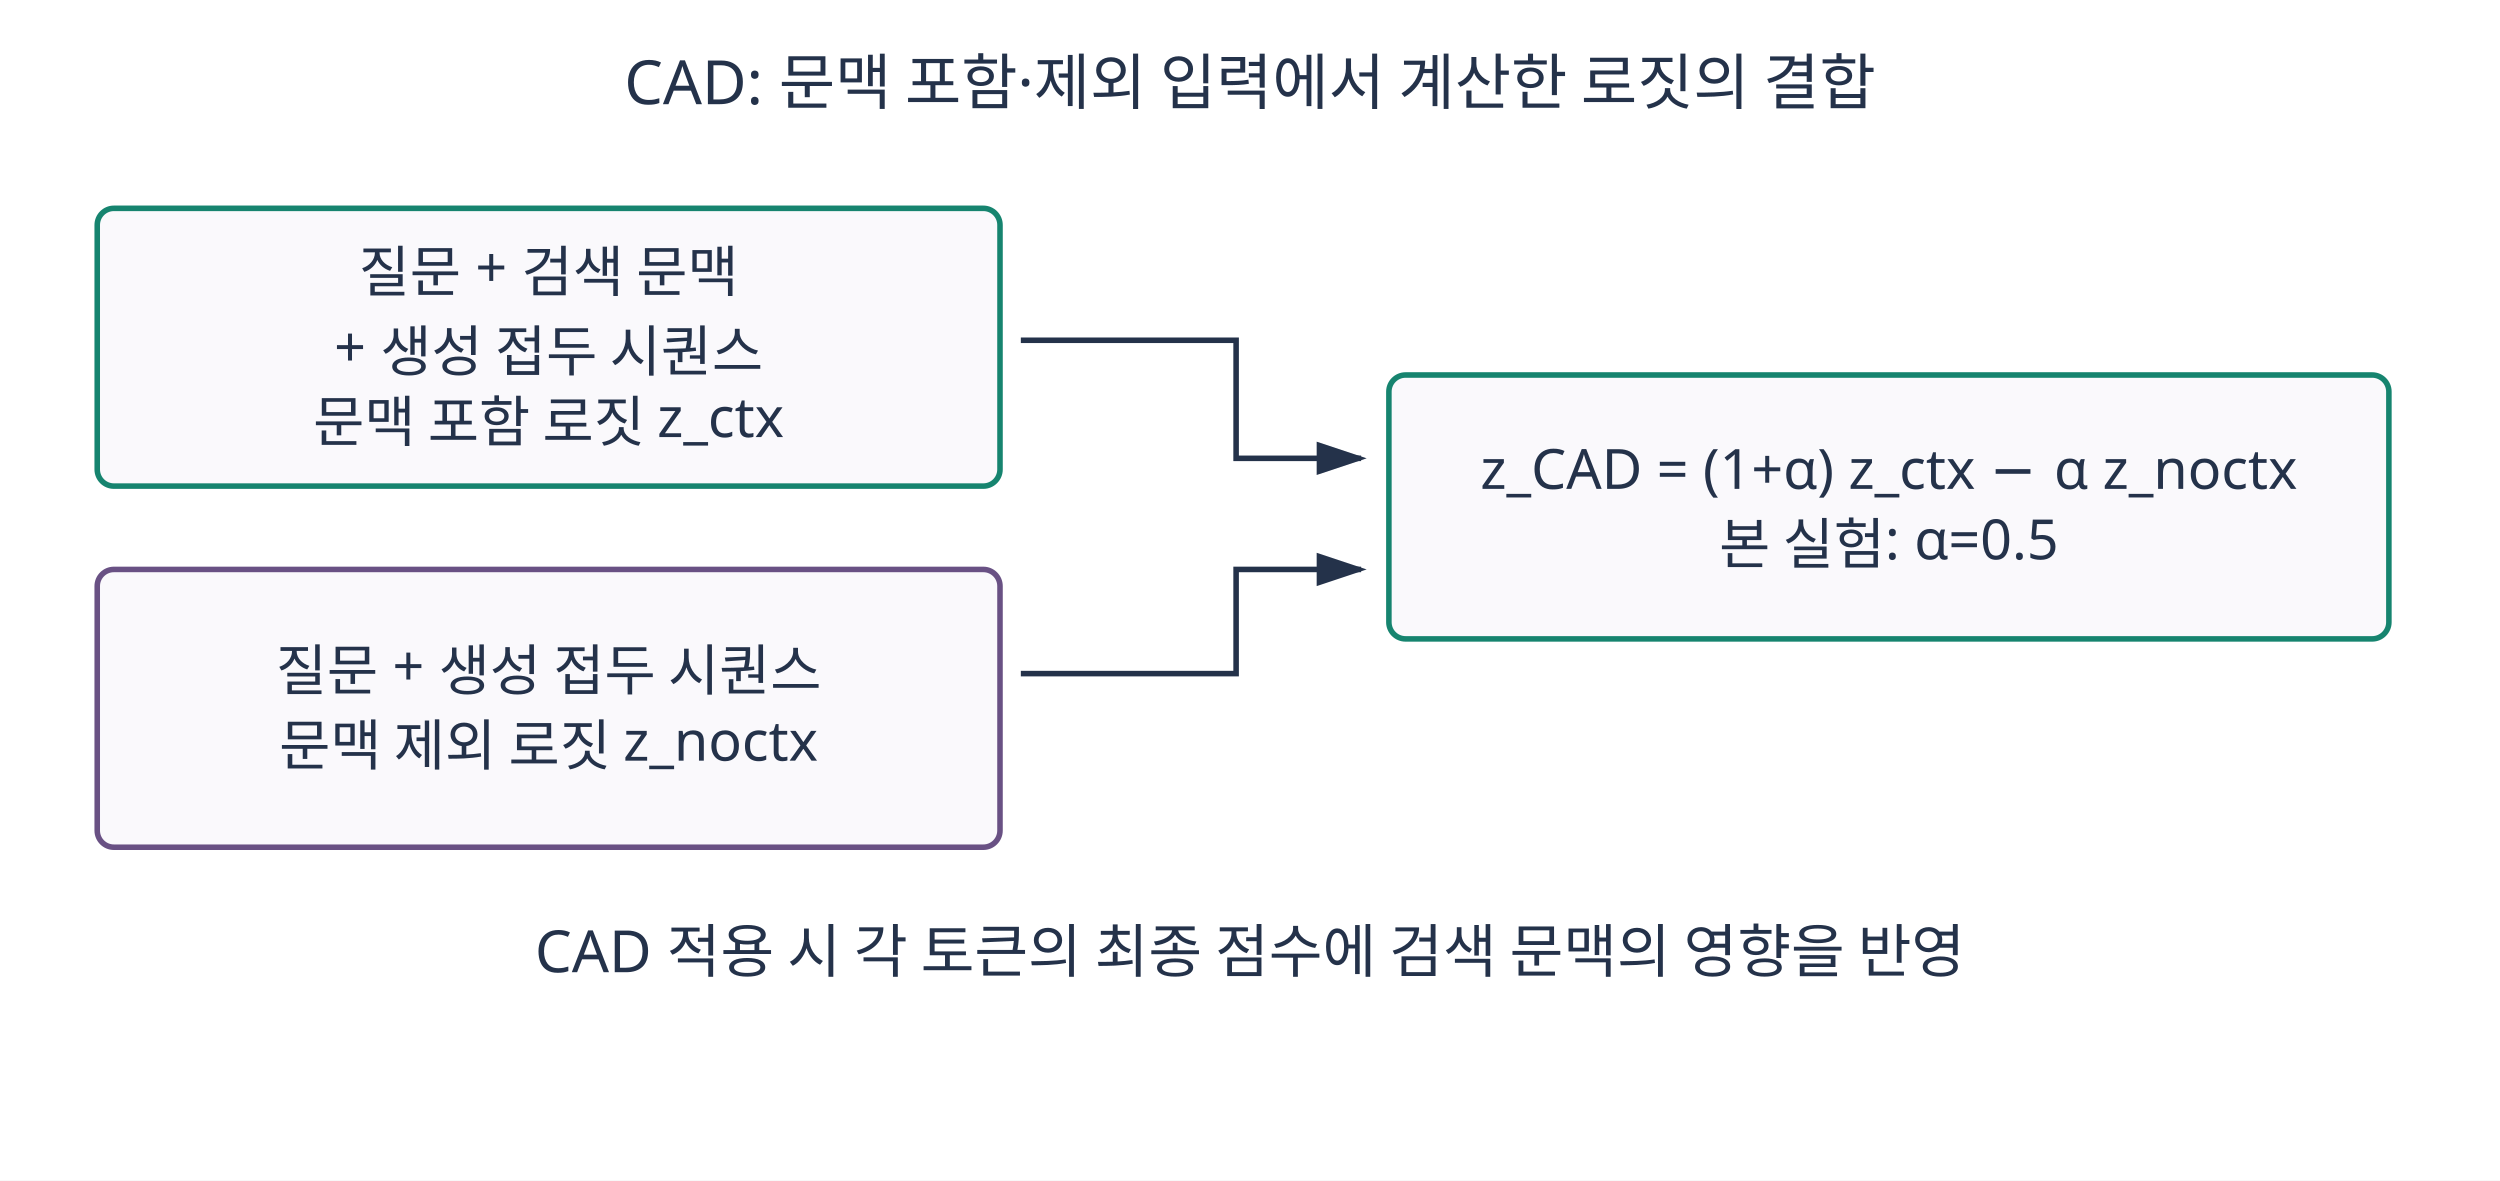
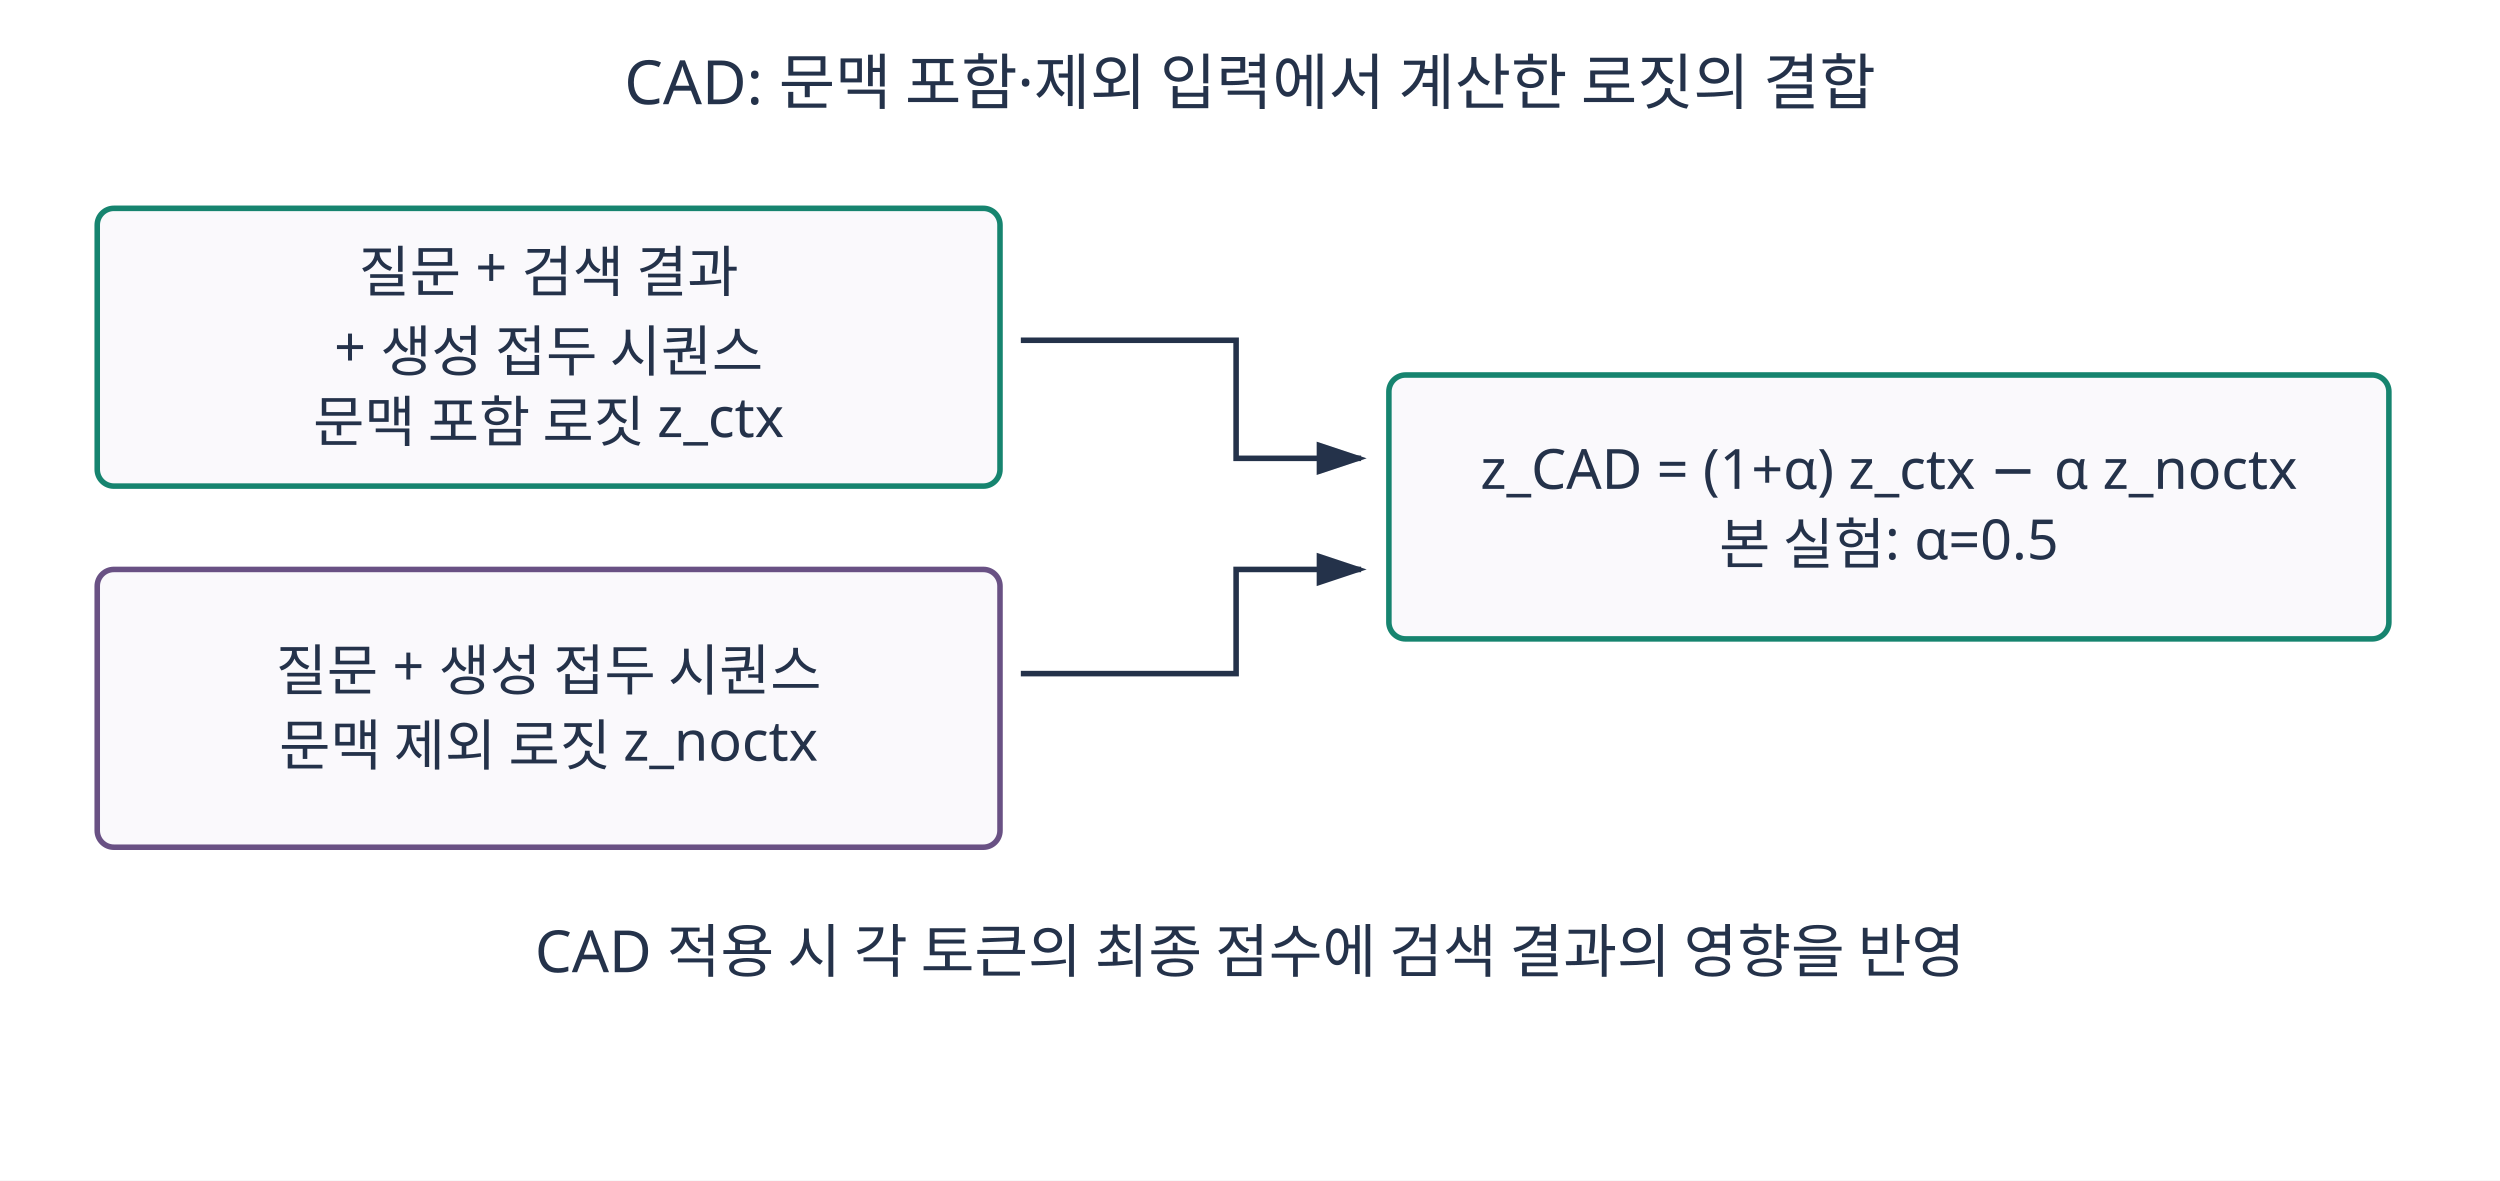
<svg xmlns="http://www.w3.org/2000/svg" width="159mm" height="75.083mm" viewBox="0 0 1800 850">
  <defs>
    <marker id="arrow" markerWidth="10" markerHeight="10" refX="8" refY="3" orient="auto">
      <path d="M0,0 L0,6 L9,3 z" fill="#24324A" />
    </marker>
  </defs>
  <rect width="100%" height="100%" fill="white" />
  <text x="900" y="75.0" font-family="Malgun Gothic" font-size="44" text-anchor="middle" fill="#24324A">CAD: 문맥 포함·제외 입력에서 계산한 로짓의 결합</text>
  <rect x="70" y="150" width="650" height="200" rx="12" fill="#FAF9FC" stroke="#16846F" stroke-width="4" />
-   <text x="395.0" y="210.0" font-family="Malgun Gothic" font-size="40" text-anchor="middle" fill="#24324A">질문 + 검색 문맥</text>
+   <text x="395.0" y="210.0" font-family="Malgun Gothic" font-size="40" text-anchor="middle" fill="#24324A">질문 + 검색 결과</text>
  <text x="395.0" y="264.0" font-family="Malgun Gothic" font-size="40" text-anchor="middle" fill="#24324A">+ 생성 접두 시퀀스</text>
  <text x="395.0" y="318.0" font-family="Malgun Gothic" font-size="40" text-anchor="middle" fill="#24324A">문맥 포함 로짓 z_ctx</text>
  <rect x="70" y="410" width="650" height="200" rx="12" fill="#FAF9FC" stroke="#695184" stroke-width="4" />
  <text x="395.0" y="497.0" font-family="Malgun Gothic" font-size="40" text-anchor="middle" fill="#24324A">질문 + 생성 접두 시퀀스</text>
  <text x="395.0" y="551.0" font-family="Malgun Gothic" font-size="40" text-anchor="middle" fill="#24324A">문맥 제외 로짓 z_noctx</text>
  <rect x="1000" y="270" width="720" height="190" rx="12" fill="#FAF9FC" stroke="#16846F" stroke-width="4" />
  <text x="1360.0" y="352.0" font-family="Malgun Gothic" font-size="40" text-anchor="middle" fill="#24324A">z_CAD = (1+α) z_ctx − α z_noctx</text>
  <text x="1360.0" y="406.0" font-family="Malgun Gothic" font-size="40" text-anchor="middle" fill="#24324A">본 실험: α=0.5</text>
  <polyline points="735,245 890,245 890,330 980,330" fill="none" stroke="#24324A" stroke-width="4" marker-end="url(#arrow)" />
  <polyline points="735,485 890,485 890,410 980,410" fill="none" stroke="#24324A" stroke-width="4" marker-end="url(#arrow)" />
-   <text x="900" y="700.0" font-family="Malgun Gothic" font-size="42" text-anchor="middle" fill="#24324A">CAD 적용 시 각 토큰의 최종 점수에 검색 문맥의 영향을 반영</text>
+   <text x="900" y="700.0" font-family="Malgun Gothic" font-size="42" text-anchor="middle" fill="#24324A">CAD 적용 시 각 토큰의 최종 점수에 검색 결과의 영향을 반영</text>
</svg>
